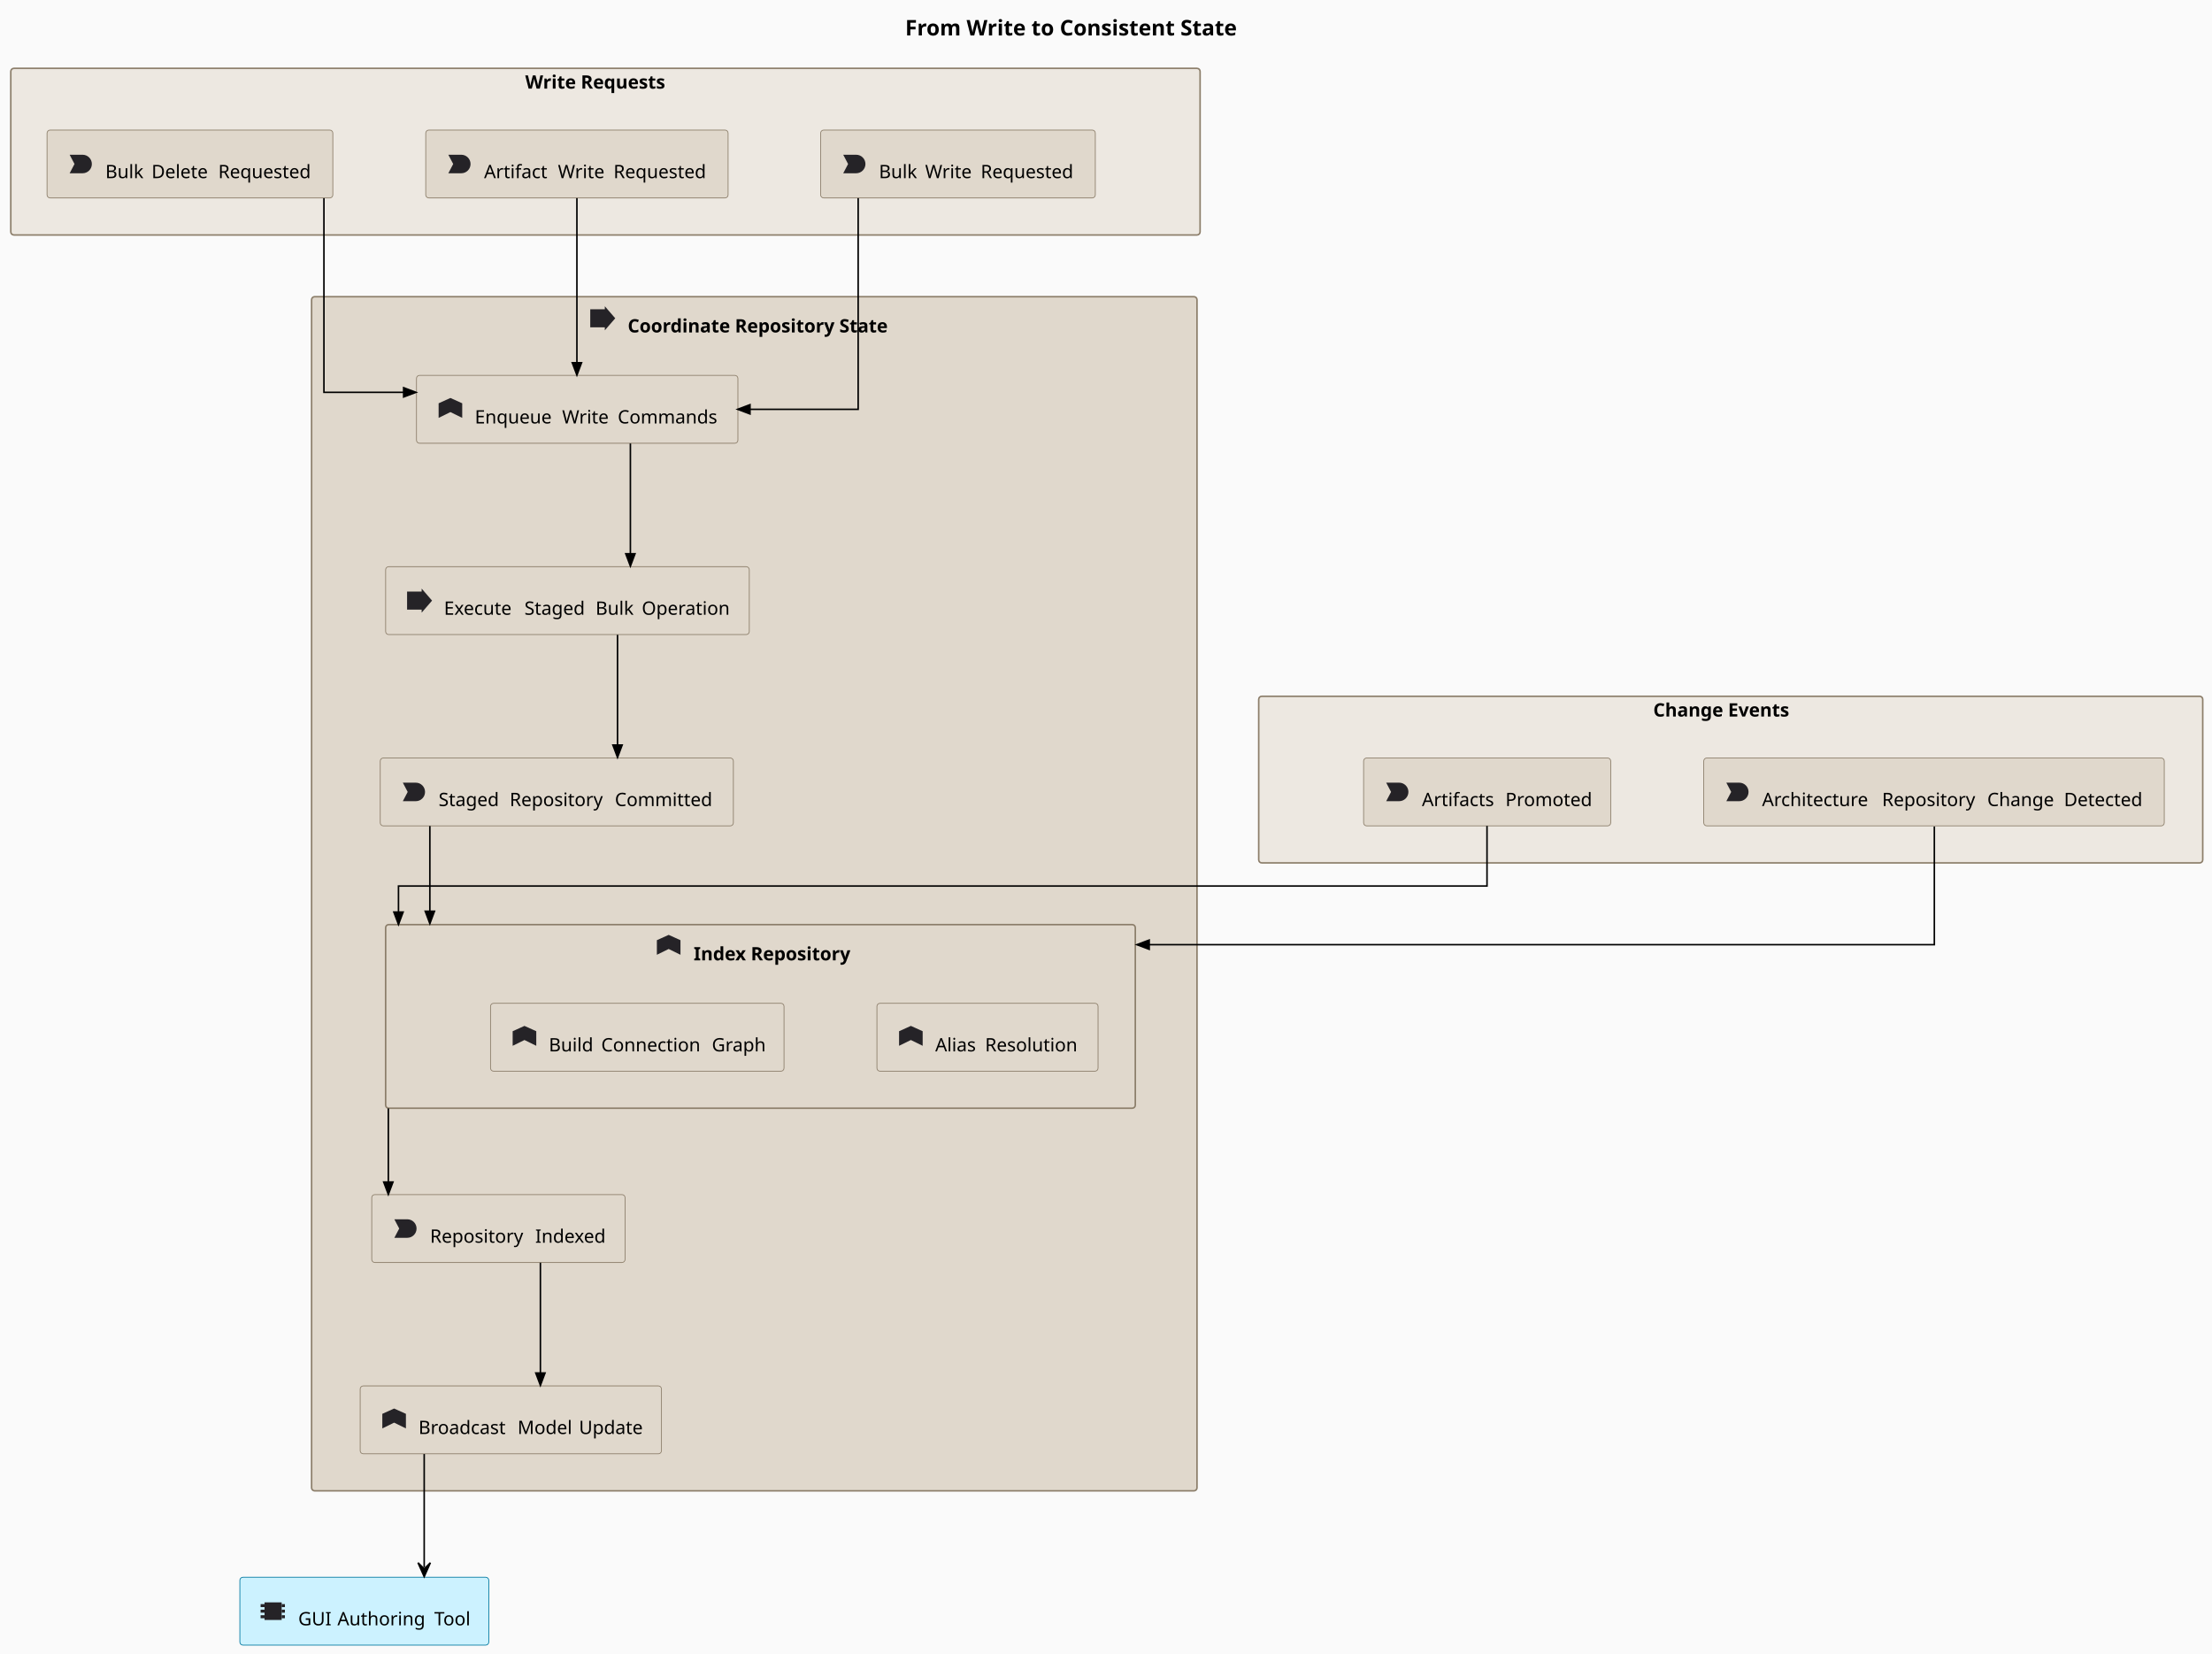
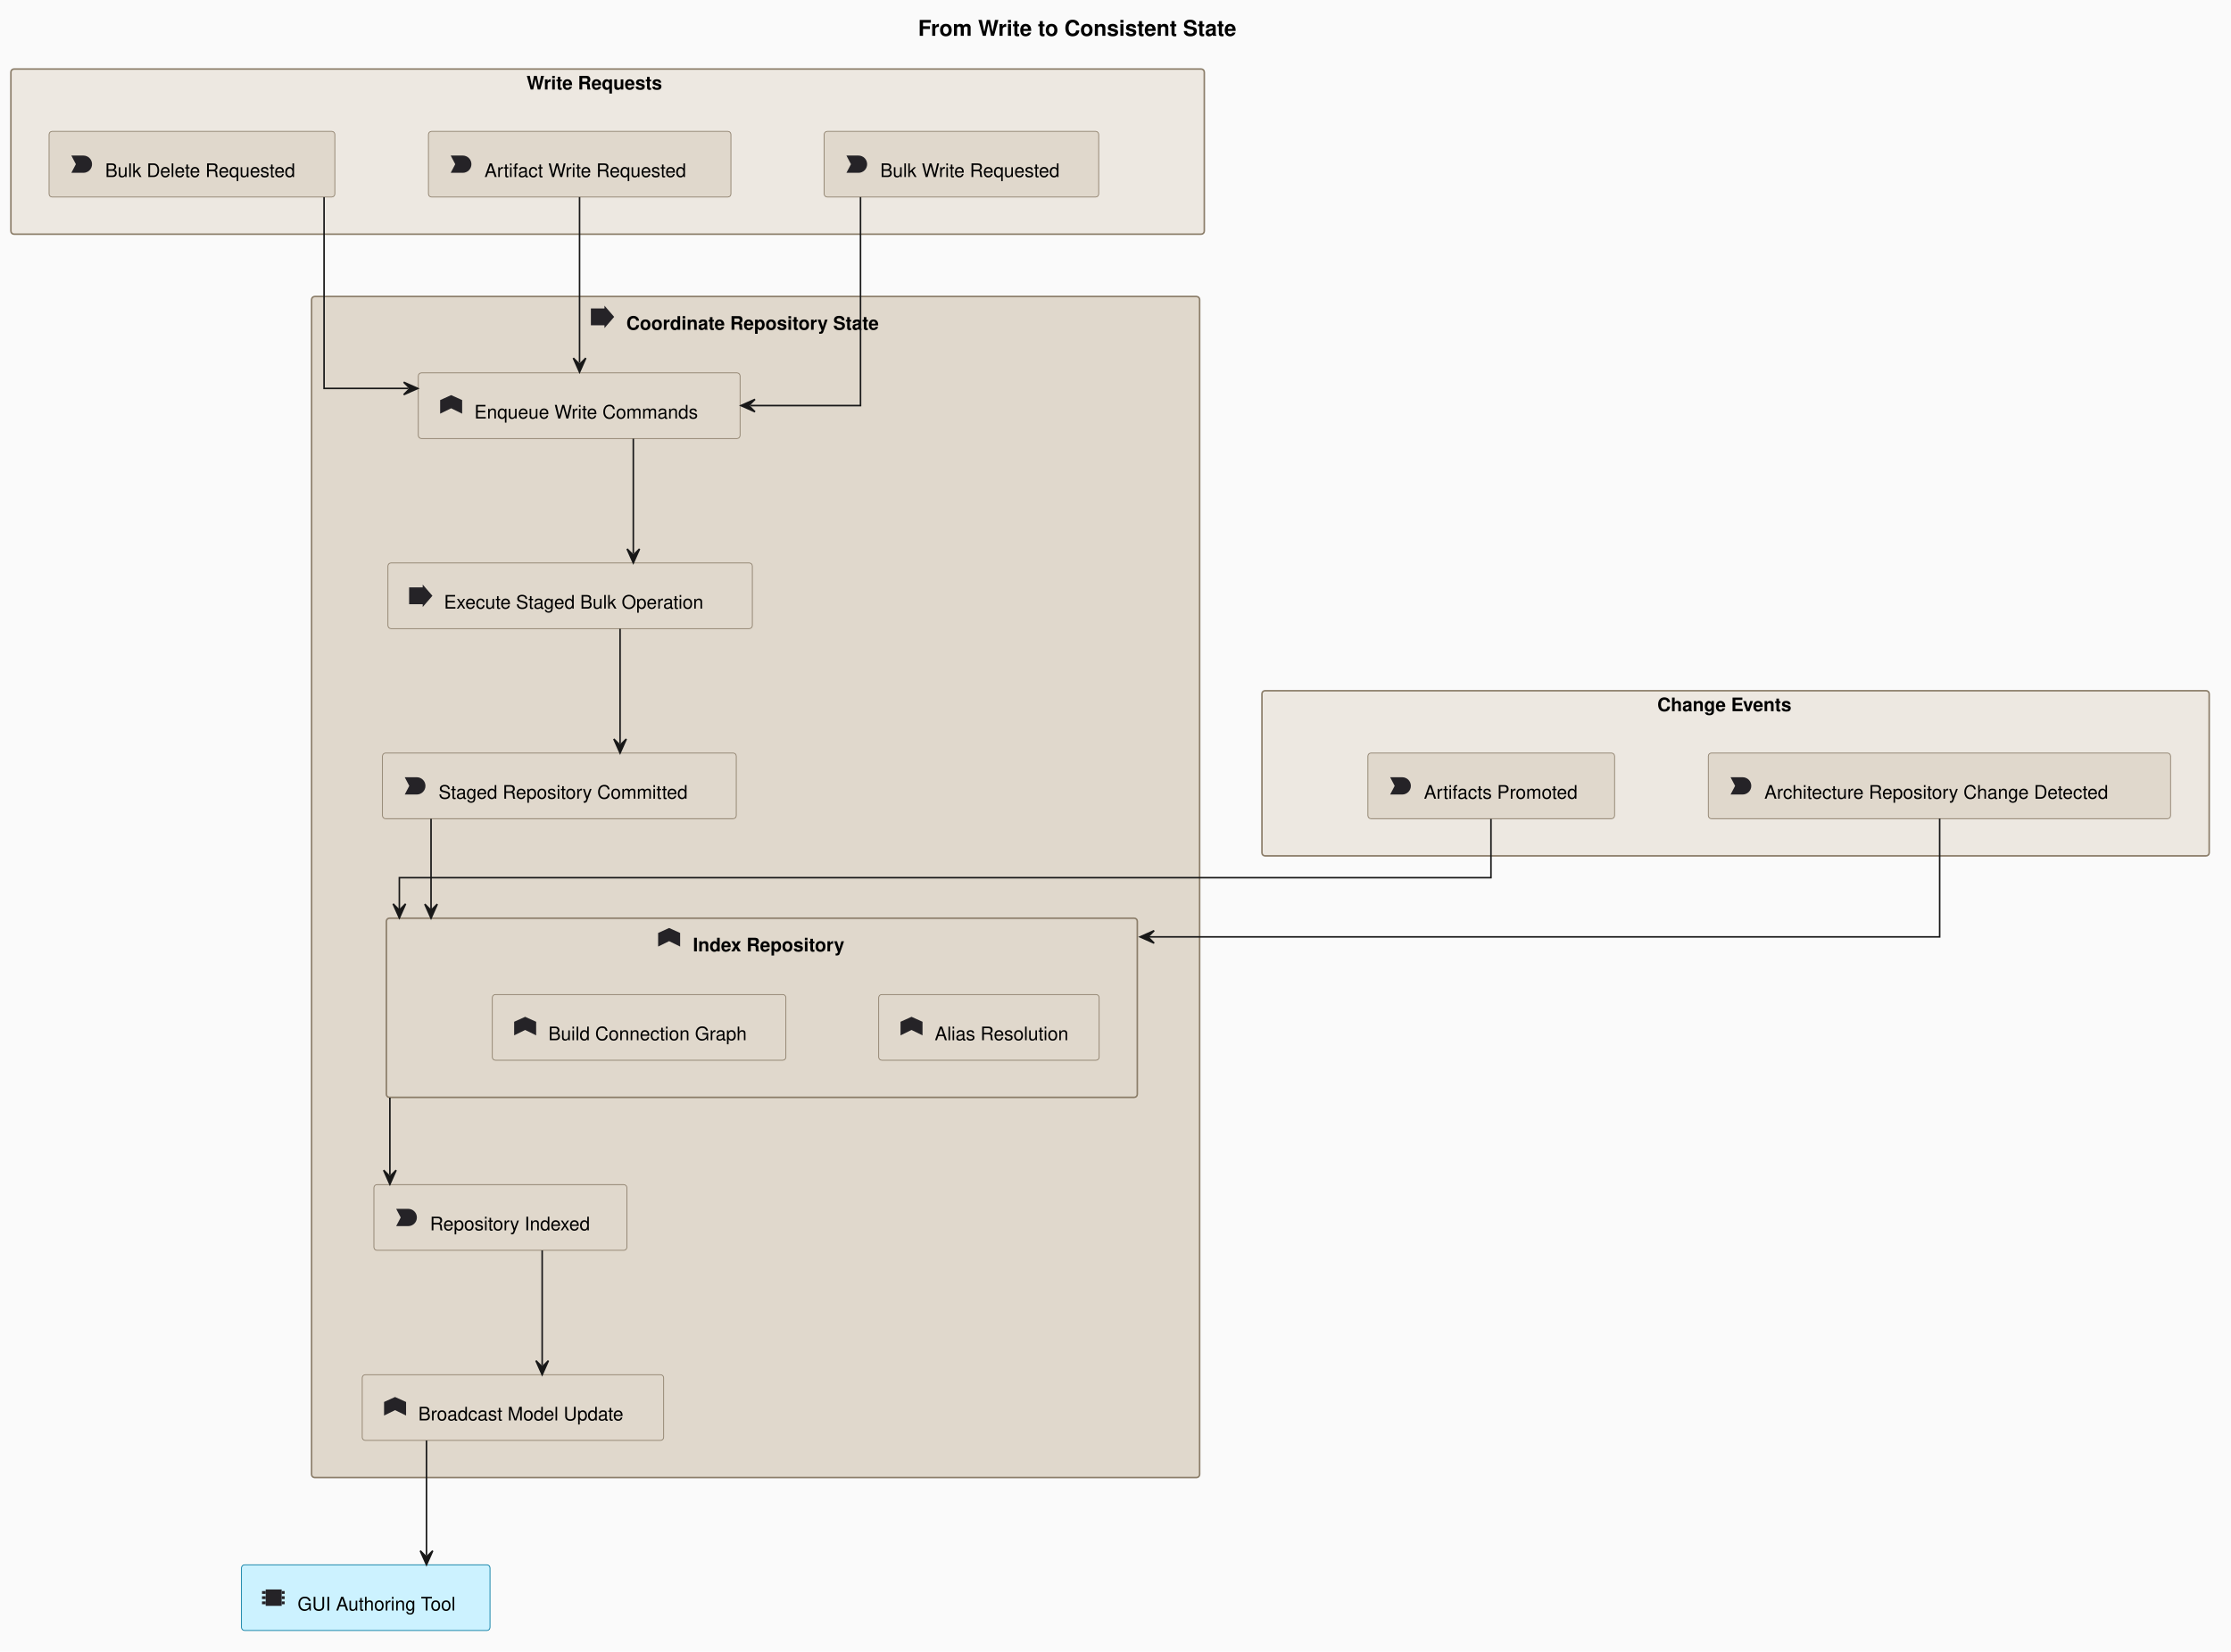
- <svg xmlns="http://www.w3.org/2000/svg" contentStyleType="text/css" data-diagram-type="DESCRIPTION" height="1072px" preserveAspectRatio="none" style="width:1434px;height:1072px;background:#FAFAFA;" version="1.1" viewBox="0 0 1434 1072" width="1434px" zoomAndPan="magnify">
+ <svg xmlns="http://www.w3.org/2000/svg" contentStyleType="text/css" data-diagram-type="DESCRIPTION" height="1060px" preserveAspectRatio="none" style="width:1432px;height:1060px;background:#FAFAFA;" version="1.1" viewBox="0 0 1432 1060" width="1432px" zoomAndPan="magnify">
  <defs />
  <g>
-     <rect fill="#FAFAFA" height="1072" style="stroke:none;stroke-width:1;" width="1434" x="0" y="0" />
-     <text fill="#000000" font-family="sans-serif" font-size="14" font-weight="bold" lengthAdjust="spacing" textLength="246.394" x="586.803" y="22.995">From Write to Consistent State</text>
-     <g class="cluster" data-entity="GRP_WRITE" data-source-line="7" data-uid="ent0002" id="cluster_GRP_WRITE">
-       <rect fill="#EDE8E1" height="108" rx="2" ry="2" style="stroke:#8C7E6A;stroke-width:1;" width="771" x="7" y="44.297" />
-       <text fill="#000000" font-family="sans-serif" font-size="12" font-weight="bold" lengthAdjust="spacing" textLength="103.992" x="340.504" y="57.435">Write Requests</text>
+     <rect fill="#FAFAFA" height="1060" style="stroke:none;stroke-width:1;" width="1432" x="0" y="0" />
+     <g class="title" data-source-line="87">
+       <text fill="#000000" font-family="'Helvetica Neue, Helvetica, Arial, sans-serif'" font-size="14" font-weight="700" lengthAdjust="spacing" textLength="246.394" x="589.303" y="22.995">From Write to Consistent State</text>
    </g>
-     <g class="cluster" data-entity="GRP_CHANGE" data-source-line="15" data-uid="ent0008" id="cluster_GRP_CHANGE">
-       <rect fill="#EDE8E1" height="108" rx="2" ry="2" style="stroke:#8C7E6A;stroke-width:1;" width="612" x="816" y="451.297" />
-       <text fill="#000000" font-family="sans-serif" font-size="12" font-weight="bold" lengthAdjust="spacing" textLength="100.477" x="1071.762" y="464.435">Change Events</text>
+     <g class="cluster" data-qualified-name="GRP_WRITE" data-source-line="89" id="ent0002">
+       <rect fill="#EDE8E1" height="106" rx="2" ry="2" style="stroke:#8C7E6A;stroke-width:1;" width="766" x="7" y="44.297" />
+       <text fill="#000000" font-family="'Helvetica Neue, Helvetica, Arial, sans-serif'" font-size="12" font-weight="700" lengthAdjust="spacing" textLength="103.992" x="338.004" y="57.435">Write Requests</text>
    </g>
-     <g class="cluster" data-entity="PRC_wqtZ0P" data-source-line="23" data-uid="ent0013" id="cluster_PRC_wqtZ0P">
-       <rect fill="#E0D8CC" height="774" rx="2" ry="2" style="stroke:#8C7E6A;stroke-width:1;" width="574" x="202" y="192.297" />
-       <path d="M382.647,200.447 L392.097,200.447 L392.097,198.497 L398.847,206.297 L392.097,214.097 L392.097,212.147 L382.647,212.147" fill="#252327" />
-       <text fill="#000000" font-family="sans-serif" font-size="12" font-weight="bold" lengthAdjust="spacing" textLength="192.328" x="406.925" y="215.467">Coordinate Repository State</text>
+     <g class="cluster" data-qualified-name="GRP_CHANGE" data-source-line="97" id="ent0008">
+       <rect fill="#EDE8E1" height="106" rx="2" ry="2" style="stroke:#8C7E6A;stroke-width:1;" width="608" x="810" y="443.297" />
+       <text fill="#000000" font-family="'Helvetica Neue, Helvetica, Arial, sans-serif'" font-size="12" font-weight="700" lengthAdjust="spacing" textLength="100.477" x="1063.762" y="456.435">Change Events</text>
    </g>
-     <g class="cluster" data-entity="FNC_dxb6ru" data-source-line="27" data-uid="ent0017" id="cluster_FNC_dxb6ru">
-       <rect fill="#E0D8CC" height="119" rx="2" ry="2" style="stroke:#8C7E6A;stroke-width:1;" width="486" x="250" y="599.297" />
-       <path d="M425.839,618.847 L425.839,609.397 L433.489,605.947 L441.139,609.397 L441.139,618.847 L433.489,615.097" fill="#252327" />
-       <text fill="#000000" font-family="sans-serif" font-size="12" font-weight="bold" lengthAdjust="spacing" textLength="114.844" x="449.667" y="622.467">Index Repository</text>
+     <g class="cluster" data-qualified-name="PRC_wqtZ0P" data-source-line="105" id="ent0013">
+       <rect fill="#E0D8CC" height="758" rx="2" ry="2" style="stroke:#8C7E6A;stroke-width:1;" width="570" x="200" y="190.297" />
+       <path d="M379.27,197.974 L387.993,197.974 L387.993,196.174 L394.224,203.374 L387.993,210.574 L387.993,208.774 L379.27,208.774" fill="#252327" style="stroke:none;stroke-width:1;" />
+       <text fill="#000000" font-family="'Helvetica Neue, Helvetica, Arial, sans-serif'" font-size="12" font-weight="700" lengthAdjust="spacing" textLength="192.328" x="402.002" y="211.621">Coordinate Repository State</text>
    </g>
-     <g class="entity" data-entity="EVT_tTktu8" data-source-line="8" data-uid="ent0003" id="entity_EVT_tTktu8">
-       <rect fill="#E0D8CC" height="44" rx="2" ry="2" style="stroke:#8C7E6A;stroke-width:0.5;" width="196.01" x="276" y="84.297" />
-       <path d="M290.65,100.297 L299.05,100.297 A5.7,5.7 0 0 1 299.05,112.297 L290.65,112.297 L293.8,106.297" fill="#252327" />
-       <text fill="#000000" font-family="sans-serif" font-size="12" lengthAdjust="spacing" textLength="3.814" x="310" y="115.467"> </text>
-       <text fill="#000000" font-family="sans-serif" font-size="12" lengthAdjust="spacing" textLength="44.062" x="313.815" y="115.467">Artifact</text>
-       <text fill="#000000" font-family="sans-serif" font-size="12" lengthAdjust="spacing" textLength="3.814" x="357.877" y="115.467"> </text>
-       <text fill="#000000" font-family="sans-serif" font-size="12" lengthAdjust="spacing" textLength="32.221" x="361.691" y="115.467">Write</text>
-       <text fill="#000000" font-family="sans-serif" font-size="12" lengthAdjust="spacing" textLength="3.814" x="393.912" y="115.467"> </text>
-       <text fill="#000000" font-family="sans-serif" font-size="12" lengthAdjust="spacing" textLength="64.283" x="397.727" y="115.467">Requested</text>
+     <g class="cluster" data-qualified-name="PRC_wqtZ0P.FNC_dxb6ru" data-source-line="109" id="ent0017">
+       <rect fill="#E0D8CC" height="115" rx="2" ry="2" style="stroke:#8C7E6A;stroke-width:1;" width="482" x="248" y="589.297" />
+       <path d="M422.428,607.497 L422.428,598.774 L429.489,595.589 L436.551,598.774 L436.551,607.497 L429.489,604.035" fill="#252327" style="stroke:none;stroke-width:1;" />
+       <text fill="#000000" font-family="'Helvetica Neue, Helvetica, Arial, sans-serif'" font-size="12" font-weight="700" lengthAdjust="spacing" textLength="114.844" x="444.744" y="610.621">Index Repository</text>
    </g>
-     <g class="entity" data-entity="EVT_diAYsj" data-source-line="9" data-uid="ent0004" id="entity_EVT_diAYsj">
-       <rect fill="#E0D8CC" height="44" rx="2" ry="2" style="stroke:#8C7E6A;stroke-width:0.5;" width="178.068" x="532" y="84.297" />
-       <path d="M546.65,100.297 L555.05,100.297 A5.7,5.7 0 0 1 555.05,112.297 L546.65,112.297 L549.8,106.297" fill="#252327" />
-       <text fill="#000000" font-family="sans-serif" font-size="12" lengthAdjust="spacing" textLength="3.814" x="566" y="115.467"> </text>
-       <text fill="#000000" font-family="sans-serif" font-size="12" lengthAdjust="spacing" textLength="26.121" x="569.814" y="115.467">Bulk</text>
-       <text fill="#000000" font-family="sans-serif" font-size="12" lengthAdjust="spacing" textLength="3.814" x="595.936" y="115.467"> </text>
-       <text fill="#000000" font-family="sans-serif" font-size="12" lengthAdjust="spacing" textLength="32.221" x="599.75" y="115.467">Write</text>
-       <text fill="#000000" font-family="sans-serif" font-size="12" lengthAdjust="spacing" textLength="3.814" x="631.971" y="115.467"> </text>
-       <text fill="#000000" font-family="sans-serif" font-size="12" lengthAdjust="spacing" textLength="64.283" x="635.785" y="115.467">Requested</text>
+     <g class="entity" data-qualified-name="GRP_WRITE.EVT_tTktu8" data-source-line="90" id="ent0003">
+       <rect fill="#E0D8CC" height="42.154" rx="2" ry="2" style="stroke:#8C7E6A;stroke-width:0.5;" width="194.164" x="275" y="84.297" />
+       <path d="M289.292,99.835 L297.046,99.835 A5.261,5.261 0 0 1 297.046,110.912 L289.292,110.912 L292.2,105.374" fill="#252327" style="stroke:none;stroke-width:0.5;" />
+       <text fill="#000000" font-family="'Helvetica Neue, Helvetica, Arial, sans-serif'" font-size="12" lengthAdjust="spacing" textLength="148.195" x="310.968" y="113.621">Artifact Write Requested</text>
    </g>
-     <g class="entity" data-entity="EVT_m_E9P1" data-source-line="10" data-uid="ent0005" id="entity_EVT_m_E9P1">
-       <rect fill="#E0D8CC" height="44" rx="2" ry="2" style="stroke:#8C7E6A;stroke-width:0.5;" width="185.275" x="30.5" y="84.297" />
-       <path d="M45.15,100.297 L53.55,100.297 A5.7,5.7 0 0 1 53.55,112.297 L45.15,112.297 L48.3,106.297" fill="#252327" />
-       <text fill="#000000" font-family="sans-serif" font-size="12" lengthAdjust="spacing" textLength="3.814" x="64.5" y="115.467"> </text>
-       <text fill="#000000" font-family="sans-serif" font-size="12" lengthAdjust="spacing" textLength="26.121" x="68.314" y="115.467">Bulk</text>
-       <text fill="#000000" font-family="sans-serif" font-size="12" lengthAdjust="spacing" textLength="3.814" x="94.436" y="115.467"> </text>
-       <text fill="#000000" font-family="sans-serif" font-size="12" lengthAdjust="spacing" textLength="39.428" x="98.25" y="115.467">Delete</text>
-       <text fill="#000000" font-family="sans-serif" font-size="12" lengthAdjust="spacing" textLength="3.814" x="137.678" y="115.467"> </text>
-       <text fill="#000000" font-family="sans-serif" font-size="12" lengthAdjust="spacing" textLength="64.283" x="141.492" y="115.467">Requested</text>
+     <g class="entity" data-qualified-name="GRP_WRITE.EVT_diAYsj" data-source-line="91" id="ent0004">
+       <rect fill="#E0D8CC" height="42.154" rx="2" ry="2" style="stroke:#8C7E6A;stroke-width:0.5;" width="176.222" x="529" y="84.297" />
+       <path d="M543.292,99.835 L551.046,99.835 A5.261,5.261 0 0 1 551.046,110.912 L543.292,110.912 L546.2,105.374" fill="#252327" style="stroke:none;stroke-width:0.5;" />
+       <text fill="#000000" font-family="'Helvetica Neue, Helvetica, Arial, sans-serif'" font-size="12" lengthAdjust="spacing" textLength="130.254" x="564.968" y="113.621">Bulk Write Requested</text>
    </g>
-     <g class="entity" data-entity="EVT_hDF1Qz" data-source-line="16" data-uid="ent0009" id="entity_EVT_hDF1Qz">
-       <rect fill="#E0D8CC" height="44" rx="2" ry="2" style="stroke:#8C7E6A;stroke-width:0.5;" width="160.191" x="884" y="491.297" />
-       <path d="M898.65,507.297 L907.05,507.297 A5.7,5.7 0 0 1 907.05,519.297 L898.65,519.297 L901.8,513.297" fill="#252327" />
-       <text fill="#000000" font-family="sans-serif" font-size="12" lengthAdjust="spacing" textLength="3.814" x="918" y="522.467"> </text>
-       <text fill="#000000" font-family="sans-serif" font-size="12" lengthAdjust="spacing" textLength="50.315" x="921.814" y="522.467">Artifacts</text>
-       <text fill="#000000" font-family="sans-serif" font-size="12" lengthAdjust="spacing" textLength="3.814" x="972.129" y="522.467"> </text>
-       <text fill="#000000" font-family="sans-serif" font-size="12" lengthAdjust="spacing" textLength="58.248" x="975.943" y="522.467">Promoted</text>
+     <g class="entity" data-qualified-name="GRP_WRITE.EVT_m_E9P1" data-source-line="92" id="ent0005">
+       <rect fill="#E0D8CC" height="42.154" rx="2" ry="2" style="stroke:#8C7E6A;stroke-width:0.5;" width="183.429" x="31.5" y="84.297" />
+       <path d="M45.792,99.835 L53.546,99.835 A5.261,5.261 0 0 1 53.546,110.912 L45.792,110.912 L48.7,105.374" fill="#252327" style="stroke:none;stroke-width:0.5;" />
+       <text fill="#000000" font-family="'Helvetica Neue, Helvetica, Arial, sans-serif'" font-size="12" lengthAdjust="spacing" textLength="137.461" x="67.468" y="113.621">Bulk Delete Requested</text>
    </g>
-     <g class="entity" data-entity="EVT_UCrh3V" data-source-line="17" data-uid="ent0010" id="entity_EVT_UCrh3V">
-       <rect fill="#E0D8CC" height="44" rx="2" ry="2" style="stroke:#8C7E6A;stroke-width:0.5;" width="298.555" x="1104.5" y="491.297" />
-       <path d="M1119.15,507.297 L1127.55,507.297 A5.7,5.7 0 0 1 1127.55,519.297 L1119.15,519.297 L1122.3,513.297" fill="#252327" />
-       <text fill="#000000" font-family="sans-serif" font-size="12" lengthAdjust="spacing" textLength="3.814" x="1138.5" y="522.467"> </text>
-       <text fill="#000000" font-family="sans-serif" font-size="12" lengthAdjust="spacing" textLength="73.992" x="1142.314" y="522.467">Architecture</text>
-       <text fill="#000000" font-family="sans-serif" font-size="12" lengthAdjust="spacing" textLength="3.814" x="1216.307" y="522.467"> </text>
-       <text fill="#000000" font-family="sans-serif" font-size="12" lengthAdjust="spacing" textLength="64.348" x="1220.121" y="522.467">Repository</text>
-       <text fill="#000000" font-family="sans-serif" font-size="12" lengthAdjust="spacing" textLength="3.814" x="1284.469" y="522.467"> </text>
-       <text fill="#000000" font-family="sans-serif" font-size="12" lengthAdjust="spacing" textLength="45.943" x="1288.283" y="522.467">Change</text>
-       <text fill="#000000" font-family="sans-serif" font-size="12" lengthAdjust="spacing" textLength="3.814" x="1334.227" y="522.467"> </text>
-       <text fill="#000000" font-family="sans-serif" font-size="12" lengthAdjust="spacing" textLength="55.014" x="1338.041" y="522.467">Detected</text>
+     <g class="entity" data-qualified-name="GRP_CHANGE.EVT_hDF1Qz" data-source-line="98" id="ent0009">
+       <rect fill="#E0D8CC" height="42.154" rx="2" ry="2" style="stroke:#8C7E6A;stroke-width:0.5;" width="158.345" x="878" y="483.297" />
+       <path d="M892.292,498.835 L900.046,498.835 A5.261,5.261 0 0 1 900.046,509.912 L892.292,509.912 L895.2,504.374" fill="#252327" style="stroke:none;stroke-width:0.5;" />
+       <text fill="#000000" font-family="'Helvetica Neue, Helvetica, Arial, sans-serif'" font-size="12" lengthAdjust="spacing" textLength="112.377" x="913.968" y="512.621">Artifacts Promoted</text>
    </g>
-     <g class="entity" data-entity="FNC_YD31f3" data-source-line="24" data-uid="ent0014" id="entity_FNC_YD31f3">
-       <rect fill="#E0D8CC" height="44" rx="2" ry="2" style="stroke:#8C7E6A;stroke-width:0.5;" width="208.373" x="270" y="243.297" />
-       <path d="M284.35,270.847 L284.35,261.397 L292,257.947 L299.65,261.397 L299.65,270.847 L292,267.097" fill="#252327" />
-       <text fill="#000000" font-family="sans-serif" font-size="12" lengthAdjust="spacing" textLength="3.814" x="304" y="274.467"> </text>
-       <text fill="#000000" font-family="sans-serif" font-size="12" lengthAdjust="spacing" textLength="52.781" x="307.815" y="274.467">Enqueue</text>
-       <text fill="#000000" font-family="sans-serif" font-size="12" lengthAdjust="spacing" textLength="3.814" x="360.596" y="274.467"> </text>
-       <text fill="#000000" font-family="sans-serif" font-size="12" lengthAdjust="spacing" textLength="32.221" x="364.41" y="274.467">Write</text>
-       <text fill="#000000" font-family="sans-serif" font-size="12" lengthAdjust="spacing" textLength="3.814" x="396.631" y="274.467"> </text>
-       <text fill="#000000" font-family="sans-serif" font-size="12" lengthAdjust="spacing" textLength="67.928" x="400.445" y="274.467">Commands</text>
+     <g class="entity" data-qualified-name="GRP_CHANGE.EVT_UCrh3V" data-source-line="99" id="ent0010">
+       <rect fill="#E0D8CC" height="42.154" rx="2" ry="2" style="stroke:#8C7E6A;stroke-width:0.5;" width="296.709" x="1096.5" y="483.297" />
+       <path d="M1110.792,498.835 L1118.546,498.835 A5.261,5.261 0 0 1 1118.546,509.912 L1110.792,509.912 L1113.7,504.374" fill="#252327" style="stroke:none;stroke-width:0.5;" />
+       <text fill="#000000" font-family="'Helvetica Neue, Helvetica, Arial, sans-serif'" font-size="12" lengthAdjust="spacing" textLength="250.74" x="1132.468" y="512.621">Architecture Repository Change Detected</text>
    </g>
-     <g class="entity" data-entity="PRC_gtgYvQ" data-source-line="25" data-uid="ent0015" id="entity_PRC_gtgYvQ">
-       <rect fill="#E0D8CC" height="44" rx="2" ry="2" style="stroke:#8C7E6A;stroke-width:0.5;" width="235.748" x="250" y="367.297" />
-       <path d="M263.9,383.447 L273.35,383.447 L273.35,381.497 L280.1,389.297 L273.35,397.097 L273.35,395.147 L263.9,395.147" fill="#252327" />
-       <text fill="#000000" font-family="sans-serif" font-size="12" lengthAdjust="spacing" textLength="3.814" x="284" y="398.467"> </text>
-       <text fill="#000000" font-family="sans-serif" font-size="12" lengthAdjust="spacing" textLength="48.357" x="287.815" y="398.467">Execute</text>
-       <text fill="#000000" font-family="sans-serif" font-size="12" lengthAdjust="spacing" textLength="3.814" x="336.172" y="398.467"> </text>
-       <text fill="#000000" font-family="sans-serif" font-size="12" lengthAdjust="spacing" textLength="42.293" x="339.986" y="398.467">Staged</text>
-       <text fill="#000000" font-family="sans-serif" font-size="12" lengthAdjust="spacing" textLength="3.814" x="382.279" y="398.467"> </text>
-       <text fill="#000000" font-family="sans-serif" font-size="12" lengthAdjust="spacing" textLength="26.121" x="386.094" y="398.467">Bulk</text>
-       <text fill="#000000" font-family="sans-serif" font-size="12" lengthAdjust="spacing" textLength="3.814" x="412.215" y="398.467"> </text>
-       <text fill="#000000" font-family="sans-serif" font-size="12" lengthAdjust="spacing" textLength="59.719" x="416.029" y="398.467">Operation</text>
+     <g class="entity" data-qualified-name="PRC_wqtZ0P.FNC_YD31f3" data-source-line="106" id="ent0014">
+       <rect fill="#E0D8CC" height="42.154" rx="2" ry="2" style="stroke:#8C7E6A;stroke-width:0.5;" width="206.527" x="268.5" y="239.297" />
+       <path d="M282.515,265.497 L282.515,256.774 L289.577,253.589 L296.639,256.774 L296.639,265.497 L289.577,262.035" fill="#252327" style="stroke:none;stroke-width:0.5;" />
+       <text fill="#000000" font-family="'Helvetica Neue, Helvetica, Arial, sans-serif'" font-size="12" lengthAdjust="spacing" textLength="160.559" x="304.468" y="268.621">Enqueue Write Commands</text>
    </g>
-     <g class="entity" data-entity="EVT_BKj6NZ" data-source-line="26" data-uid="ent0016" id="entity_EVT_BKj6NZ">
-       <rect fill="#E0D8CC" height="44" rx="2" ry="2" style="stroke:#8C7E6A;stroke-width:0.5;" width="228.928" x="246.5" y="491.297" />
-       <path d="M261.15,507.297 L269.55,507.297 A5.7,5.7 0 0 1 269.55,519.297 L261.15,519.297 L264.3,513.297" fill="#252327" />
-       <text fill="#000000" font-family="sans-serif" font-size="12" lengthAdjust="spacing" textLength="3.814" x="280.5" y="522.467"> </text>
-       <text fill="#000000" font-family="sans-serif" font-size="12" lengthAdjust="spacing" textLength="42.293" x="284.315" y="522.467">Staged</text>
-       <text fill="#000000" font-family="sans-serif" font-size="12" lengthAdjust="spacing" textLength="3.814" x="326.607" y="522.467"> </text>
-       <text fill="#000000" font-family="sans-serif" font-size="12" lengthAdjust="spacing" textLength="64.348" x="330.422" y="522.467">Repository</text>
-       <text fill="#000000" font-family="sans-serif" font-size="12" lengthAdjust="spacing" textLength="3.814" x="394.769" y="522.467"> </text>
-       <text fill="#000000" font-family="sans-serif" font-size="12" lengthAdjust="spacing" textLength="66.844" x="398.584" y="522.467">Committed</text>
+     <g class="entity" data-qualified-name="PRC_wqtZ0P.PRC_gtgYvQ" data-source-line="107" id="ent0015">
+       <rect fill="#E0D8CC" height="42.154" rx="2" ry="2" style="stroke:#8C7E6A;stroke-width:0.5;" width="233.902" x="249" y="361.297" />
+       <path d="M262.6,376.974 L271.323,376.974 L271.323,375.174 L277.554,382.374 L271.323,389.574 L271.323,387.774 L262.6,387.774" fill="#252327" style="stroke:none;stroke-width:0.5;" />
+       <text fill="#000000" font-family="'Helvetica Neue, Helvetica, Arial, sans-serif'" font-size="12" lengthAdjust="spacing" textLength="187.934" x="284.968" y="390.621">Execute Staged Bulk Operation</text>
    </g>
-     <g class="entity" data-entity="EVT_b6XB2D" data-source-line="32" data-uid="ent0021" id="entity_EVT_b6XB2D">
-       <rect fill="#E0D8CC" height="44" rx="2" ry="2" style="stroke:#8C7E6A;stroke-width:0.5;" width="164.223" x="241" y="774.297" />
-       <path d="M255.65,790.297 L264.05,790.297 A5.7,5.7 0 0 1 264.05,802.297 L255.65,802.297 L258.8,796.297" fill="#252327" />
-       <text fill="#000000" font-family="sans-serif" font-size="12" lengthAdjust="spacing" textLength="3.814" x="275" y="805.467"> </text>
-       <text fill="#000000" font-family="sans-serif" font-size="12" lengthAdjust="spacing" textLength="64.348" x="278.815" y="805.467">Repository</text>
-       <text fill="#000000" font-family="sans-serif" font-size="12" lengthAdjust="spacing" textLength="3.814" x="343.162" y="805.467"> </text>
-       <text fill="#000000" font-family="sans-serif" font-size="12" lengthAdjust="spacing" textLength="48.246" x="346.977" y="805.467">Indexed</text>
+     <g class="entity" data-qualified-name="PRC_wqtZ0P.EVT_BKj6NZ" data-source-line="108" id="ent0016">
+       <rect fill="#E0D8CC" height="42.154" rx="2" ry="2" style="stroke:#8C7E6A;stroke-width:0.5;" width="227.082" x="245.5" y="483.297" />
+       <path d="M259.792,498.835 L267.546,498.835 A5.261,5.261 0 0 1 267.546,509.912 L259.792,509.912 L262.7,504.374" fill="#252327" style="stroke:none;stroke-width:0.5;" />
+       <text fill="#000000" font-family="'Helvetica Neue, Helvetica, Arial, sans-serif'" font-size="12" lengthAdjust="spacing" textLength="181.113" x="281.468" y="512.621">Staged Repository Committed</text>
    </g>
-     <g class="entity" data-entity="FNC_3ZsfnT" data-source-line="33" data-uid="ent0022" id="entity_FNC_3ZsfnT">
-       <rect fill="#E0D8CC" height="44" rx="2" ry="2" style="stroke:#8C7E6A;stroke-width:0.5;" width="195.318" x="233.5" y="898.297" />
-       <path d="M247.85,925.847 L247.85,916.397 L255.5,912.947 L263.15,916.397 L263.15,925.847 L255.5,922.097" fill="#252327" />
-       <text fill="#000000" font-family="sans-serif" font-size="12" lengthAdjust="spacing" textLength="3.814" x="267.5" y="929.467"> </text>
-       <text fill="#000000" font-family="sans-serif" font-size="12" lengthAdjust="spacing" textLength="60.387" x="271.315" y="929.467">Broadcast</text>
-       <text fill="#000000" font-family="sans-serif" font-size="12" lengthAdjust="spacing" textLength="3.814" x="331.701" y="929.467"> </text>
-       <text fill="#000000" font-family="sans-serif" font-size="12" lengthAdjust="spacing" textLength="36.029" x="335.516" y="929.467">Model</text>
-       <text fill="#000000" font-family="sans-serif" font-size="12" lengthAdjust="spacing" textLength="3.814" x="371.545" y="929.467"> </text>
-       <text fill="#000000" font-family="sans-serif" font-size="12" lengthAdjust="spacing" textLength="43.459" x="375.359" y="929.467">Update</text>
+     <g class="entity" data-qualified-name="PRC_wqtZ0P.EVT_b6XB2D" data-source-line="114" id="ent0021">
+       <rect fill="#E0D8CC" height="42.154" rx="2" ry="2" style="stroke:#8C7E6A;stroke-width:0.5;" width="162.376" x="240" y="760.297" />
+       <path d="M254.292,775.835 L262.046,775.835 A5.261,5.261 0 0 1 262.046,786.912 L254.292,786.912 L257.2,781.374" fill="#252327" style="stroke:none;stroke-width:0.5;" />
+       <text fill="#000000" font-family="'Helvetica Neue, Helvetica, Arial, sans-serif'" font-size="12" lengthAdjust="spacing" textLength="116.408" x="275.968" y="789.621">Repository Indexed</text>
    </g>
-     <g class="entity" data-entity="FNC_b3mOTJ" data-source-line="28" data-uid="ent0018" id="entity_FNC_b3mOTJ">
-       <rect fill="#E0D8CC" height="44" rx="2" ry="2" style="stroke:#8C7E6A;stroke-width:0.5;" width="190.273" x="318" y="650.297" />
-       <path d="M332.35,677.847 L332.35,668.397 L340,664.947 L347.65,668.397 L347.65,677.847 L340,674.097" fill="#252327" />
-       <text fill="#000000" font-family="sans-serif" font-size="12" lengthAdjust="spacing" textLength="3.814" x="352" y="681.467"> </text>
-       <text fill="#000000" font-family="sans-serif" font-size="12" lengthAdjust="spacing" textLength="30.123" x="355.815" y="681.467">Build</text>
-       <text fill="#000000" font-family="sans-serif" font-size="12" lengthAdjust="spacing" textLength="3.814" x="385.938" y="681.467"> </text>
-       <text fill="#000000" font-family="sans-serif" font-size="12" lengthAdjust="spacing" textLength="67.898" x="389.752" y="681.467">Connection</text>
-       <text fill="#000000" font-family="sans-serif" font-size="12" lengthAdjust="spacing" textLength="3.814" x="457.65" y="681.467"> </text>
-       <text fill="#000000" font-family="sans-serif" font-size="12" lengthAdjust="spacing" textLength="36.809" x="461.465" y="681.467">Graph</text>
+     <g class="entity" data-qualified-name="PRC_wqtZ0P.FNC_3ZsfnT" data-source-line="115" id="ent0022">
+       <rect fill="#E0D8CC" height="42.154" rx="2" ry="2" style="stroke:#8C7E6A;stroke-width:0.5;" width="193.472" x="232.5" y="882.297" />
+       <path d="M246.515,908.497 L246.515,899.774 L253.577,896.589 L260.639,899.774 L260.639,908.497 L253.577,905.035" fill="#252327" style="stroke:none;stroke-width:0.5;" />
+       <text fill="#000000" font-family="'Helvetica Neue, Helvetica, Arial, sans-serif'" font-size="12" lengthAdjust="spacing" textLength="147.504" x="268.468" y="911.621">Broadcast Model Update</text>
    </g>
-     <g class="entity" data-entity="FNC_nJYA2" data-source-line="29" data-uid="ent0019" id="entity_FNC_nJYA2">
-       <rect fill="#E0D8CC" height="44" rx="2" ry="2" style="stroke:#8C7E6A;stroke-width:0.5;" width="143.352" x="568.5" y="650.297" />
-       <path d="M582.85,677.847 L582.85,668.397 L590.5,664.947 L598.15,668.397 L598.15,677.847 L590.5,674.097" fill="#252327" />
-       <text fill="#000000" font-family="sans-serif" font-size="12" lengthAdjust="spacing" textLength="3.814" x="602.5" y="681.467"> </text>
-       <text fill="#000000" font-family="sans-serif" font-size="12" lengthAdjust="spacing" textLength="28.482" x="606.314" y="681.467">Alias</text>
-       <text fill="#000000" font-family="sans-serif" font-size="12" lengthAdjust="spacing" textLength="3.814" x="634.797" y="681.467"> </text>
-       <text fill="#000000" font-family="sans-serif" font-size="12" lengthAdjust="spacing" textLength="63.24" x="638.611" y="681.467">Resolution</text>
+     <g class="entity" data-qualified-name="PRC_wqtZ0P.FNC_dxb6ru.FNC_b3mOTJ" data-source-line="110" id="ent0018">
+       <rect fill="#E0D8CC" height="42.154" rx="2" ry="2" style="stroke:#8C7E6A;stroke-width:0.5;" width="188.427" x="316" y="638.297" />
+       <path d="M330.015,664.497 L330.015,655.774 L337.077,652.589 L344.139,655.774 L344.139,664.497 L337.077,661.035" fill="#252327" style="stroke:none;stroke-width:0.5;" />
+       <text fill="#000000" font-family="'Helvetica Neue, Helvetica, Arial, sans-serif'" font-size="12" lengthAdjust="spacing" textLength="142.459" x="351.968" y="667.621">Build Connection Graph</text>
    </g>
-     <g class="entity" data-entity="APP_lmO0mp" data-source-line="41" data-uid="ent0028" id="entity_APP_lmO0mp">
-       <rect fill="#CCF2FF" height="44" rx="2" ry="2" style="stroke:#0078A0;stroke-width:0.5;" width="161.369" x="155.5" y="1022.297" />
-       <path d="M171.5,1038.597 L182.6,1038.597 L182.6,1049.997 L171.5,1049.997" fill="#252327" />
-       <path d="M168.95,1039.722 L171.5,1039.722 L171.5,1041.672 L168.95,1041.672" fill="#252327" />
-       <path d="M168.95,1043.322 L171.5,1043.322 L171.5,1045.272 L168.95,1045.272" fill="#252327" />
-       <path d="M168.95,1046.922 L171.5,1046.922 L171.5,1048.872 L168.95,1048.872" fill="#252327" />
-       <path d="M182.6,1039.722 L184.7,1039.722 L184.7,1041.672 L182.6,1041.672" fill="#252327" />
-       <path d="M182.6,1043.322 L184.7,1043.322 L184.7,1045.272 L182.6,1045.272" fill="#252327" />
-       <path d="M182.6,1046.922 L184.7,1046.922 L184.7,1048.872 L182.6,1048.872" fill="#252327" />
-       <text fill="#000000" font-family="sans-serif" font-size="12" lengthAdjust="spacing" textLength="3.814" x="189.5" y="1053.467"> </text>
-       <text fill="#000000" font-family="sans-serif" font-size="12" lengthAdjust="spacing" textLength="21.621" x="193.315" y="1053.467">GUI</text>
-       <text fill="#000000" font-family="sans-serif" font-size="12" lengthAdjust="spacing" textLength="3.814" x="214.935" y="1053.467"> </text>
-       <text fill="#000000" font-family="sans-serif" font-size="12" lengthAdjust="spacing" textLength="58.957" x="218.75" y="1053.467">Authoring</text>
-       <text fill="#000000" font-family="sans-serif" font-size="12" lengthAdjust="spacing" textLength="3.814" x="277.707" y="1053.467"> </text>
-       <text fill="#000000" font-family="sans-serif" font-size="12" lengthAdjust="spacing" textLength="25.348" x="281.522" y="1053.467">Tool</text>
+     <g class="entity" data-qualified-name="PRC_wqtZ0P.FNC_dxb6ru.FNC_nJYA2" data-source-line="111" id="ent0019">
+       <rect fill="#E0D8CC" height="42.154" rx="2" ry="2" style="stroke:#8C7E6A;stroke-width:0.5;" width="141.505" x="564" y="638.297" />
+       <path d="M578.015,664.497 L578.015,655.774 L585.077,652.589 L592.139,655.774 L592.139,664.497 L585.077,661.035" fill="#252327" style="stroke:none;stroke-width:0.5;" />
+       <text fill="#000000" font-family="'Helvetica Neue, Helvetica, Arial, sans-serif'" font-size="12" lengthAdjust="spacing" textLength="95.537" x="599.968" y="667.621">Alias Resolution</text>
    </g>
-     <g class="link" data-entity-1="FNC_YD31f3" data-entity-2="PRC_gtgYvQ" data-source-line="50" data-uid="lnk34" id="link_FNC_YD31f3_PRC_gtgYvQ">
-       <path d="M408.67,287.467 C408.67,309.897 408.67,336.387 408.67,358.907" fill="none" id="FNC_YD31f3-to-PRC_gtgYvQ" style="stroke:#000000;stroke-width:1;" />
-       <polygon fill="#000000" points="408.67,366.907,411.67,358.907,405.67,358.907,408.67,366.907" style="stroke:#000000;stroke-width:1;" />
-       <text fill="#000000" font-family="sans-serif" font-size="12" lengthAdjust="spacing" textLength="3.814" x="404.67" y="324.325"> </text>
+     <g class="entity" data-qualified-name="APP_lmO0mp" data-source-line="123" id="ent0028">
+       <rect fill="#CCF2FF" height="42.154" rx="2" ry="2" style="stroke:#0078A0;stroke-width:0.5;" width="159.523" x="155" y="1004.297" />
+       <path d="M170.538,1020.112 L180.785,1020.112 L180.785,1030.635 L170.538,1030.635" fill="#252327" style="stroke:none;stroke-width:0.5;" />
+       <path d="M168.185,1021.151 L170.538,1021.151 L170.538,1022.951 L168.185,1022.951" fill="#252327" />
+       <path d="M168.185,1024.474 L170.538,1024.474 L170.538,1026.274 L168.185,1026.274" fill="#252327" />
+       <path d="M168.185,1027.797 L170.538,1027.797 L170.538,1029.597 L168.185,1029.597" fill="#252327" />
+       <path d="M180.785,1021.151 L182.723,1021.151 L182.723,1022.951 L180.785,1022.951" fill="#252327" />
+       <path d="M180.785,1024.474 L182.723,1024.474 L182.723,1026.274 L180.785,1026.274" fill="#252327" />
+       <path d="M180.785,1027.797 L182.723,1027.797 L182.723,1029.597 L180.785,1029.597" fill="#252327" />
+       <text fill="#000000" font-family="'Helvetica Neue, Helvetica, Arial, sans-serif'" font-size="12" lengthAdjust="spacing" textLength="113.555" x="190.968" y="1033.621">GUI Authoring Tool</text>
    </g>
-     <g class="link" data-entity-1="PRC_gtgYvQ" data-entity-2="EVT_BKj6NZ" data-source-line="51" data-uid="lnk35" id="link_PRC_gtgYvQ_EVT_BKj6NZ">
-       <path d="M400.33,411.467 C400.33,433.897 400.33,460.387 400.33,482.907" fill="none" id="PRC_gtgYvQ-to-EVT_BKj6NZ" style="stroke:#000000;stroke-width:1;" />
-       <polygon fill="#000000" points="400.33,490.907,403.33,482.907,397.33,482.907,400.33,490.907" style="stroke:#000000;stroke-width:1;" />
-       <text fill="#000000" font-family="sans-serif" font-size="12" lengthAdjust="spacing" textLength="3.814" x="396.33" y="448.325"> </text>
+     <g class="link" data-entity-1="ent0014" data-entity-2="ent0015" data-link-type="dependency" data-source-line="132" id="lnk34">
+       <path d="M406.5,281.547 C406.5,303.937 406.5,332.987 406.5,355.287" fill="none" id="FNC_YD31f3-to-PRC_gtgYvQ" style="stroke:#181818;stroke-width:1;" />
+       <polygon fill="#181818" points="406.5,361.287,410.5,352.287,406.5,356.287,402.5,352.287,406.5,361.287" style="stroke:#181818;stroke-width:1;" />
    </g>
-     <g class="link" data-entity-1="EVT_BKj6NZ" data-entity-2="FNC_dxb6ru" data-source-line="52" data-uid="lnk36" id="link_EVT_BKj6NZ_FNC_dxb6ru">
-       <path d="M278.67,535.407 C278.67,546.329 278.67,560.346 278.67,575.228 C278.67,582.668 278.67,590.325 278.67,597.919 C278.67,598.157 278.67,590.394 278.67,590.631" fill="none" id="EVT_BKj6NZ-to-FNC_dxb6ru" style="stroke:#000000;stroke-width:1;" />
-       <polygon fill="#000000" points="278.67,598.631,281.67,590.631,275.67,590.631,278.67,598.631" style="stroke:#000000;stroke-width:1;" />
-       <text fill="#000000" font-family="sans-serif" font-size="12" lengthAdjust="spacing" textLength="3.814" x="274.67" y="611.066"> </text>
+     <g class="link" data-entity-1="ent0015" data-entity-2="ent0016" data-link-type="dependency" data-source-line="133" id="lnk35">
+       <path d="M398,403.547 C398,425.937 398,454.987 398,477.287" fill="none" id="PRC_gtgYvQ-to-EVT_BKj6NZ" style="stroke:#181818;stroke-width:1;" />
+       <polygon fill="#181818" points="398,483.287,402,474.287,398,478.287,394,474.287,398,483.287" style="stroke:#181818;stroke-width:1;" />
    </g>
-     <g class="link" data-entity-1="FNC_dxb6ru" data-entity-2="EVT_b6XB2D" data-source-line="59" data-uid="lnk39" id="link_FNC_dxb6ru_EVT_b6XB2D">
-       <path d="M251.75,718.41 C251.75,718.582 251.75,718.753 251.75,718.925 C251.75,719.269 251.75,719.614 251.75,719.959 C251.75,720.65 251.75,721.343 251.75,722.038 C251.75,723.428 251.75,724.827 251.75,726.232 C251.75,731.85 251.75,737.558 251.75,743.168 C251.75,754.386 251.75,757.209 251.75,766.127" fill="none" id="FNC_dxb6ru-to-EVT_b6XB2D" style="stroke:#000000;stroke-width:1;" />
-       <polygon fill="#000000" points="251.75,774.127,254.75,766.127,248.75,766.127,251.75,774.127" style="stroke:#000000;stroke-width:1;" />
-       <text fill="#000000" font-family="sans-serif" font-size="12" lengthAdjust="spacing" textLength="3.814" x="247.75" y="717.515"> </text>
+     <g class="link" data-entity-1="ent0016" data-entity-2="ent0017" data-link-type="dependency" data-source-line="134" id="lnk36">
+       <path d="M276.67,525.527 C276.67,536.139 276.67,549.806 276.67,564.337 C276.67,571.602 276.67,579.084 276.67,586.507 C276.67,587.435 276.67,582.362 276.67,583.288" fill="none" id="EVT_BKj6NZ-to-FNC_dxb6ru" style="stroke:#181818;stroke-width:1;" />
+       <polygon fill="#181818" points="276.67,589.288,280.67,580.288,276.67,584.288,272.67,580.288,276.67,589.288" style="stroke:#181818;stroke-width:1;" />
    </g>
-     <g class="link" data-entity-1="EVT_b6XB2D" data-entity-2="FNC_3ZsfnT" data-source-line="60" data-uid="lnk40" id="link_EVT_b6XB2D_FNC_3ZsfnT">
-       <path d="M350.33,818.467 C350.33,840.897 350.33,867.387 350.33,889.907" fill="none" id="EVT_b6XB2D-to-FNC_3ZsfnT" style="stroke:#000000;stroke-width:1;" />
-       <polygon fill="#000000" points="350.33,897.907,353.33,889.907,347.33,889.907,350.33,897.907" style="stroke:#000000;stroke-width:1;" />
-       <text fill="#000000" font-family="sans-serif" font-size="12" lengthAdjust="spacing" textLength="3.814" x="346.33" y="855.326"> </text>
+     <g class="link" data-entity-1="ent0017" data-entity-2="ent0021" data-link-type="dependency" data-source-line="141" id="lnk39">
+       <path d="M250.25,704.554 C250.25,707.269 250.25,710.029 250.25,712.81 C250.25,718.372 250.25,724.018 250.25,729.56 C250.25,740.644 250.25,745.309 250.25,754.047" fill="none" id="FNC_dxb6ru-to-EVT_b6XB2D" style="stroke:#181818;stroke-width:1;" />
+       <polygon fill="#181818" points="250.25,760.047,254.25,751.047,250.25,755.047,246.25,751.047,250.25,760.047" style="stroke:#181818;stroke-width:1;" />
    </g>
-     <g class="link" data-entity-1="EVT_tTktu8" data-entity-2="FNC_YD31f3" data-source-line="47" data-uid="lnk31" id="link_EVT_tTktu8_FNC_YD31f3">
-       <path d="M374,128.407 C374,158.697 374,204.797 374,235.117" fill="none" id="EVT_tTktu8-to-FNC_YD31f3" style="stroke:#000000;stroke-width:1;" />
-       <polygon fill="#000000" points="374,243.117,377,235.117,371,235.117,374,243.117" style="stroke:#000000;stroke-width:1;" />
-       <text fill="#000000" font-family="sans-serif" font-size="12" lengthAdjust="spacing" textLength="3.814" x="370" y="182.905"> </text>
+     <g class="link" data-entity-1="ent0021" data-entity-2="ent0022" data-link-type="dependency" data-source-line="142" id="lnk40">
+       <path d="M348,802.547 C348,824.937 348,853.987 348,876.287" fill="none" id="EVT_b6XB2D-to-FNC_3ZsfnT" style="stroke:#181818;stroke-width:1;" />
+       <polygon fill="#181818" points="348,882.287,352,873.287,348,877.287,344,873.287,348,882.287" style="stroke:#181818;stroke-width:1;" />
    </g>
-     <g class="link" data-entity-1="EVT_diAYsj" data-entity-2="FNC_YD31f3" data-source-line="48" data-uid="lnk32" id="link_EVT_diAYsj_FNC_YD31f3">
-       <path d="M556.33,128.407 C556.33,172.097 556.33,265.297 556.33,265.297 C556.33,265.297 527.06,265.297 486.21,265.297" fill="none" id="EVT_diAYsj-to-FNC_YD31f3" style="stroke:#000000;stroke-width:1;" />
-       <polygon fill="#000000" points="478.21,265.297,486.21,268.297,486.21,262.297,478.21,265.297" style="stroke:#000000;stroke-width:1;" />
-       <text fill="#000000" font-family="sans-serif" font-size="12" lengthAdjust="spacing" textLength="3.814" x="552.33" y="233.046"> </text>
+     <g class="link" data-entity-1="ent0003" data-entity-2="ent0014" data-link-type="dependency" data-source-line="129" id="lnk31">
+       <path d="M372,126.527 C372,156.037 372,203.187 372,232.827" fill="none" id="EVT_tTktu8-to-FNC_YD31f3" style="stroke:#181818;stroke-width:1;" />
+       <polygon fill="#181818" points="372,238.827,376,229.827,372,233.827,368,229.827,372,238.827" style="stroke:#181818;stroke-width:1;" />
    </g>
-     <g class="link" data-entity-1="EVT_m_E9P1" data-entity-2="FNC_YD31f3" data-source-line="49" data-uid="lnk33" id="link_EVT_m_E9P1_FNC_YD31f3">
-       <path d="M210,128.457 C210,169.737 210,254.297 210,254.297 C210,254.297 229.33,254.297 261.67,254.297" fill="none" id="EVT_m_E9P1-to-FNC_YD31f3" style="stroke:#000000;stroke-width:1;" />
-       <polygon fill="#000000" points="269.67,254.297,261.67,251.297,261.67,257.297,269.67,254.297" style="stroke:#000000;stroke-width:1;" />
-       <text fill="#000000" font-family="sans-serif" font-size="12" lengthAdjust="spacing" textLength="3.814" x="206" y="218.345"> </text>
+     <g class="link" data-entity-1="ent0004" data-entity-2="ent0014" data-link-type="dependency" data-source-line="130" id="lnk32">
+       <path d="M552.33,126.527 C552.33,168.977 552.33,260.297 552.33,260.297 C552.33,260.297 521.78,260.297 481.59,260.297" fill="none" id="EVT_diAYsj-to-FNC_YD31f3" style="stroke:#181818;stroke-width:1;" />
+       <polygon fill="#181818" points="475.59,260.297,484.59,264.297,480.59,260.297,484.59,256.297,475.59,260.297" style="stroke:#181818;stroke-width:1;" />
    </g>
-     <g class="link" data-entity-1="EVT_hDF1Qz" data-entity-2="FNC_dxb6ru" data-source-line="55" data-uid="lnk37" id="link_EVT_hDF1Qz_FNC_dxb6ru">
-       <path d="M964,535.317 C964,552.797 964,574.297 964,574.297 C964,574.297 258.33,574.297 258.33,574.297 C258.33,574.297 258.33,580.045 258.33,588.757 C258.33,590.935 258.33,593.298 258.33,595.803 C258.33,596.429 258.33,597.065 258.33,597.708 C258.33,598.03 258.33,598.353 258.33,598.679 C258.33,598.842 258.33,591.005 258.33,591.169" fill="none" id="EVT_hDF1Qz-to-FNC_dxb6ru" style="stroke:#000000;stroke-width:1;" />
-       <polygon fill="#000000" points="258.33,599.169,261.33,591.169,255.33,591.169,258.33,599.169" style="stroke:#000000;stroke-width:1;" />
-       <text fill="#000000" font-family="sans-serif" font-size="12" lengthAdjust="spacing" textLength="3.814" x="577.8" y="571.436"> </text>
+     <g class="link" data-entity-1="ent0005" data-entity-2="ent0014" data-link-type="dependency" data-source-line="131" id="lnk33">
+       <path d="M208,126.547 C208,166.597 208,249.297 208,249.297 C208,249.297 229.59,249.297 262.14,249.297" fill="none" id="EVT_m_E9P1-to-FNC_YD31f3" style="stroke:#181818;stroke-width:1;" />
+       <polygon fill="#181818" points="268.14,249.297,259.14,245.297,263.14,249.297,259.14,253.297,268.14,249.297" style="stroke:#181818;stroke-width:1;" />
    </g>
-     <g class="link" data-entity-1="EVT_UCrh3V" data-entity-2="FNC_dxb6ru" data-source-line="56" data-uid="lnk38" id="link_EVT_UCrh3V_FNC_dxb6ru">
-       <path d="M1254,535.757 C1254,564.967 1254,612.297 1254,612.297 C1254,612.297 1015.082,612.297 776.165,612.297 C768.699,612.297 761.233,612.297 753.774,612.297 C750.044,612.297 746.317,612.297 742.592,612.297 C740.729,612.297 746.868,612.297 745.007,612.297" fill="none" id="EVT_UCrh3V-to-FNC_dxb6ru" style="stroke:#000000;stroke-width:1;" />
-       <polygon fill="#000000" points="737.007,612.297,745.007,615.297,745.007,609.297,737.007,612.297" style="stroke:#000000;stroke-width:1;" />
-       <text fill="#000000" font-family="sans-serif" font-size="12" lengthAdjust="spacing" textLength="3.814" x="759.83" y="609.436"> </text>
+     <g class="link" data-entity-1="ent0009" data-entity-2="ent0017" data-link-type="dependency" data-source-line="137" id="lnk37">
+       <path d="M957,525.597 C957,542.497 957,563.297 957,563.297 C957,563.297 256.33,563.297 256.33,563.297 C256.33,563.297 256.33,568.928 256.33,577.461 C256.33,579.595 256.33,581.91 256.33,584.364 C256.33,585.591 256.33,586.852 256.33,588.143 C256.33,588.466 256.33,582.79 256.33,583.117" fill="none" id="EVT_hDF1Qz-to-FNC_dxb6ru" style="stroke:#181818;stroke-width:1;" />
+       <polygon fill="#181818" points="256.33,589.117,260.33,580.117,256.33,584.117,252.33,580.117,256.33,589.117" style="stroke:#181818;stroke-width:1;" />
    </g>
-     <g class="link" data-entity-1="FNC_3ZsfnT" data-entity-2="APP_lmO0mp" data-source-line="61" data-uid="lnk41" id="link_FNC_3ZsfnT_APP_lmO0mp">
-       <path d="M275,942.467 C275,964.897 275,993.387 275,1015.907" fill="none" id="FNC_3ZsfnT-to-APP_lmO0mp" style="stroke:#000000;stroke-width:1;" />
-       <polygon fill="#000000" points="275,1021.907,279,1012.907,275,1016.907,271,1012.907,275,1021.907" style="stroke:#000000;stroke-width:1;" />
-       <text fill="#000000" font-family="sans-serif" font-size="12" lengthAdjust="spacing" textLength="3.814" x="271" y="979.326"> </text>
+     <g class="link" data-entity-1="ent0010" data-entity-2="ent0017" data-link-type="dependency" data-source-line="138" id="lnk38">
+       <path d="M1245,525.347 C1245,553.877 1245,601.297 1245,601.297 C1245,601.297 1007.832,601.297 770.665,601.297 C763.254,601.297 755.842,601.297 748.438,601.297 C744.736,601.297 741.035,601.297 737.338,601.297 C735.489,601.297 739.641,601.297 737.793,601.297" fill="none" id="EVT_UCrh3V-to-FNC_dxb6ru" style="stroke:#181818;stroke-width:1;" />
+       <polygon fill="#181818" points="731.793,601.297,740.793,605.297,736.793,601.297,740.793,597.297,731.793,601.297" style="stroke:#181818;stroke-width:1;" />
+     </g>
+     <g class="link" data-entity-1="ent0022" data-entity-2="ent0028" data-link-type="dependency" data-source-line="143" id="lnk41">
+       <path d="M273.75,924.547 C273.75,946.937 273.75,975.987 273.75,998.287" fill="none" id="FNC_3ZsfnT-to-APP_lmO0mp" style="stroke:#181818;stroke-width:1;" />
+       <polygon fill="#181818" points="273.75,1004.287,277.75,995.287,273.75,999.287,269.75,995.287,273.75,1004.287" style="stroke:#181818;stroke-width:1;" />
    </g>
  </g>
</svg>
